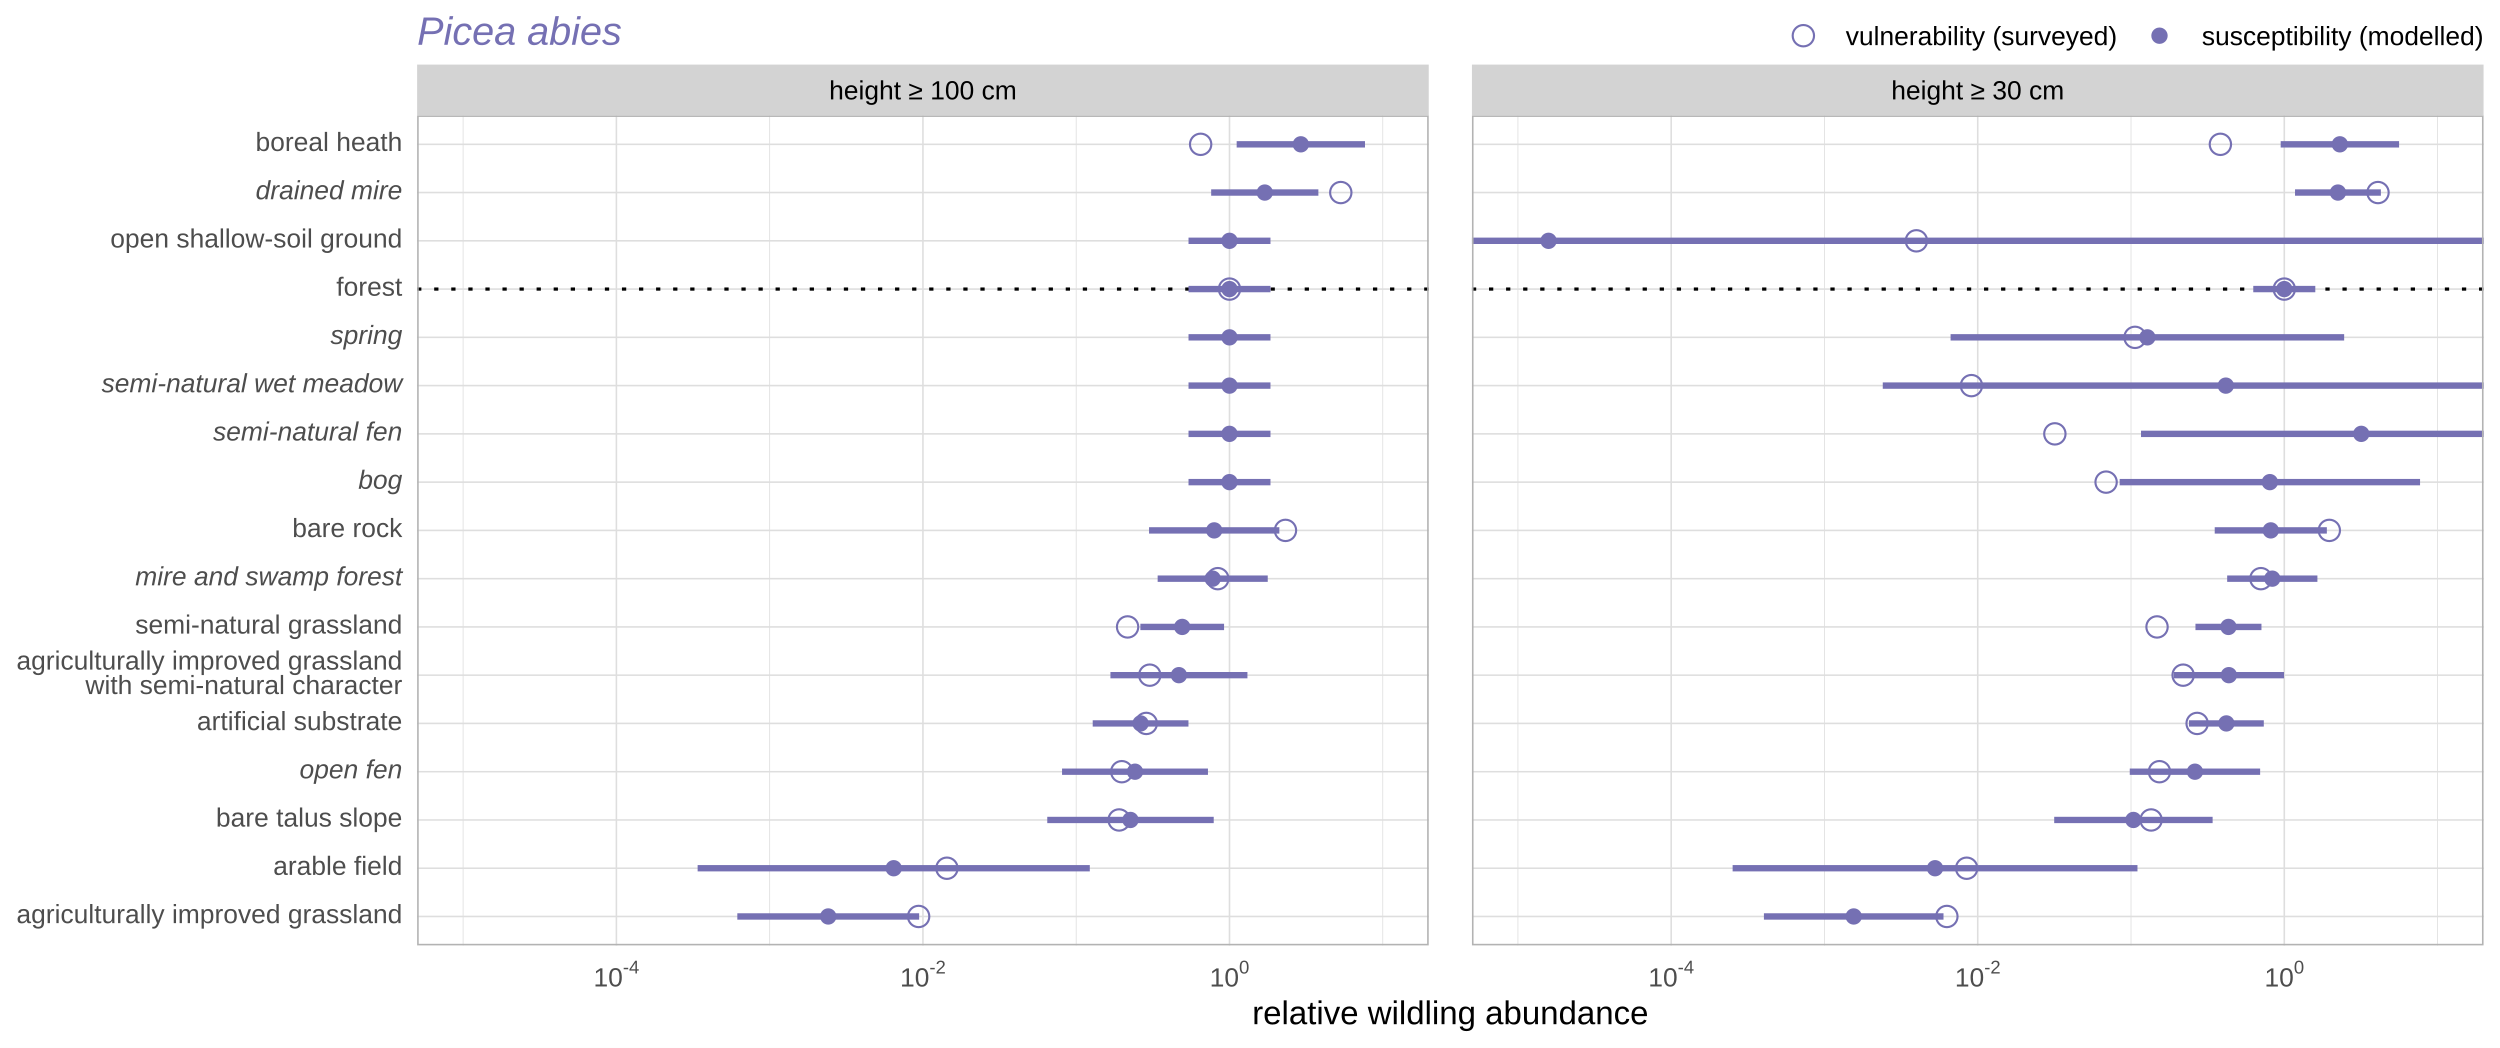
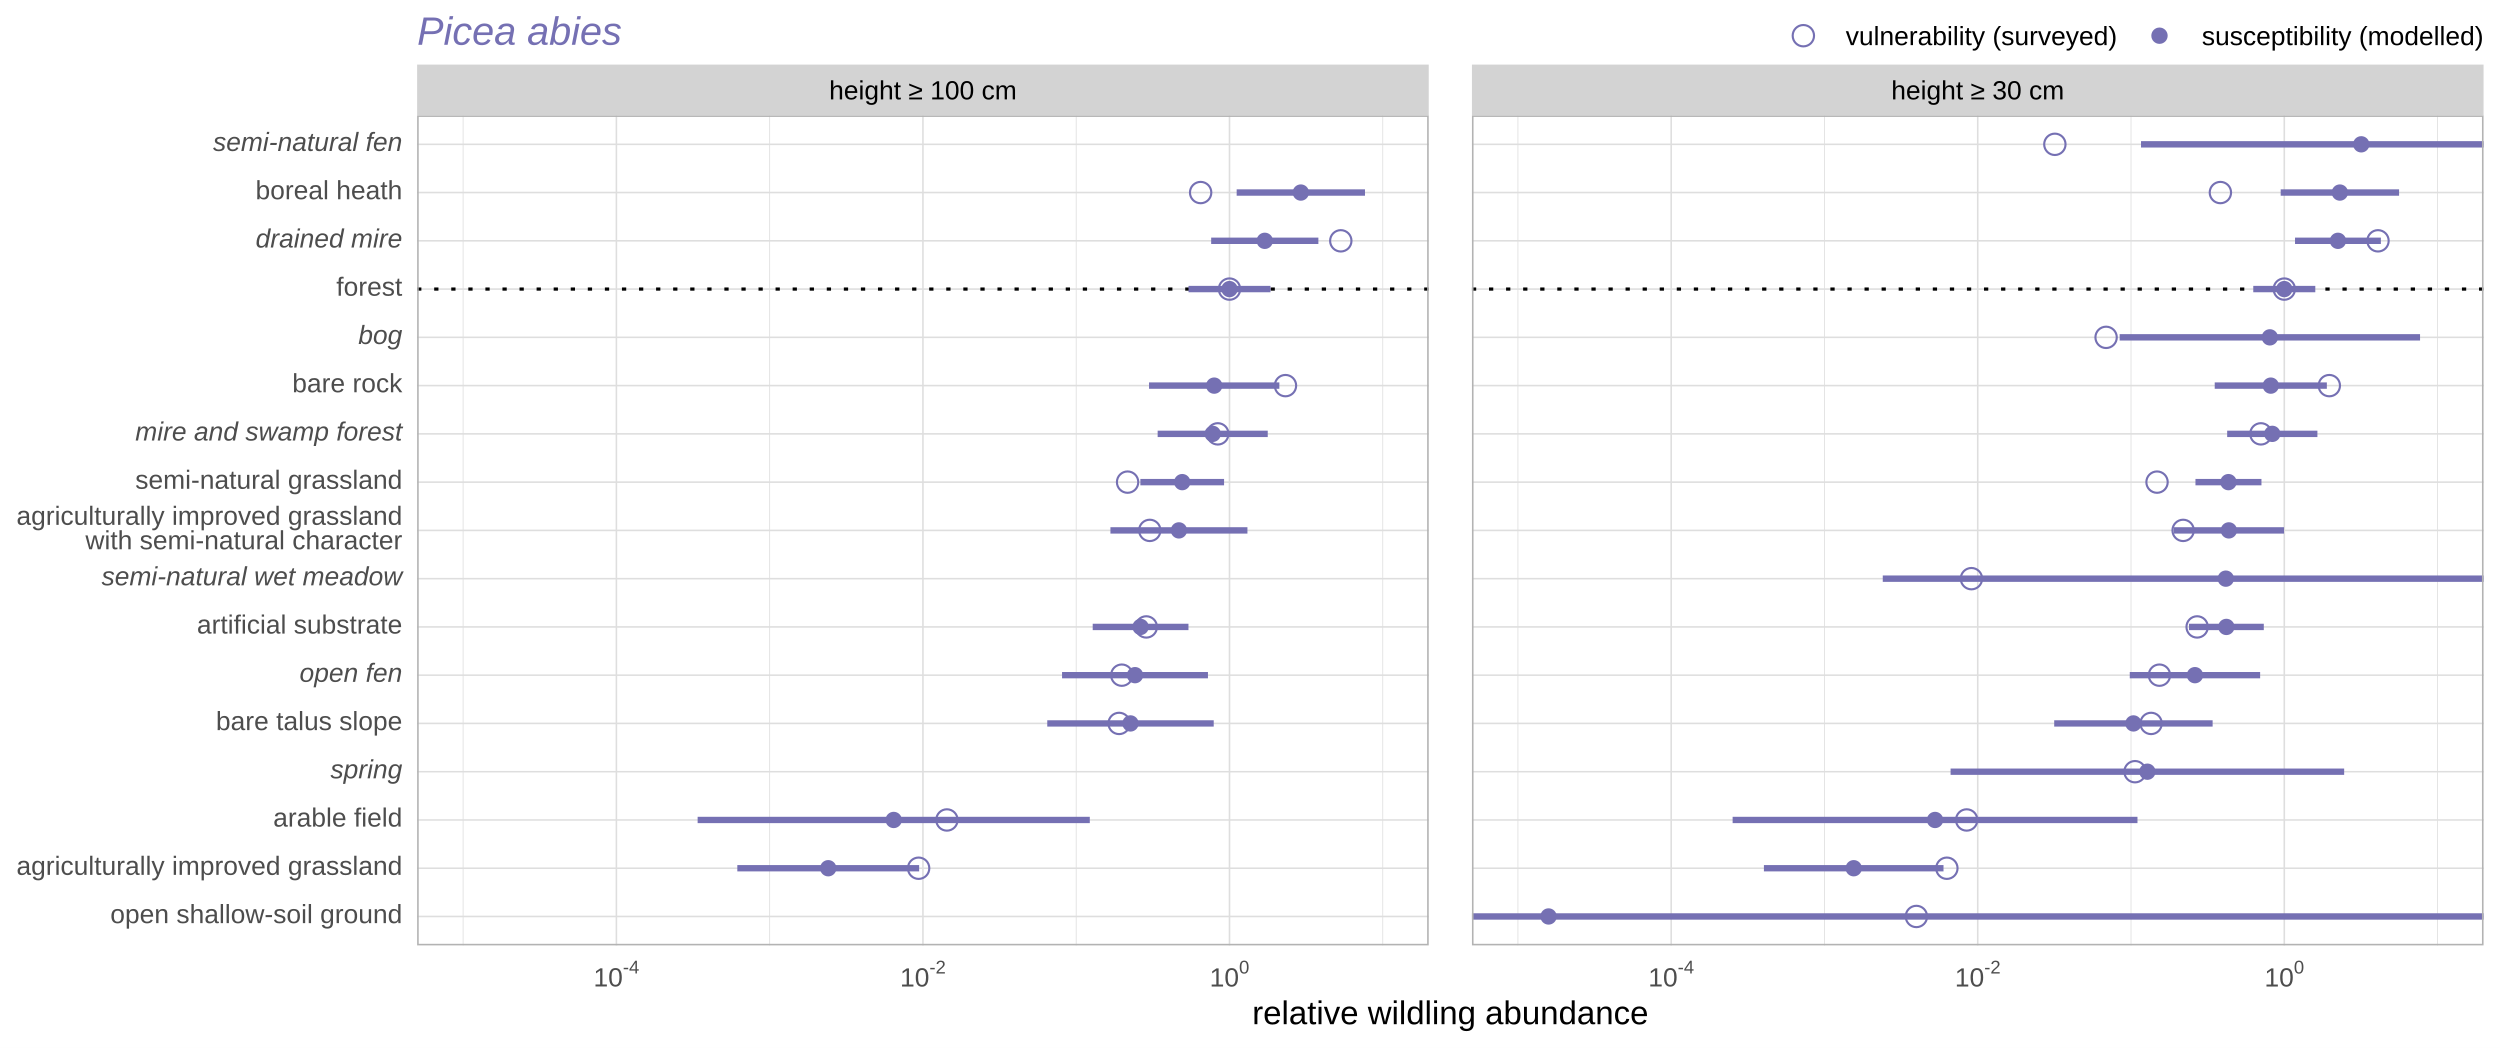
<svg xmlns="http://www.w3.org/2000/svg" class="svglite" width="833.39pt" height="349.23pt" viewBox="0 0 833.39 349.23">
  <defs>
    <style type="text/css">
    .svglite line, .svglite polyline, .svglite polygon, .svglite path, .svglite rect, .svglite circle {
      fill: none;
      stroke: #000000;
      stroke-linecap: round;
      stroke-linejoin: round;
      stroke-miterlimit: 10.00;
    }
    .svglite text {
      white-space: pre;
    }
  </style>
  </defs>
  <rect width="100%" height="100%" style="stroke: none; fill: #FFFFFF;" />
  <defs>
    <clipPath id="cpMC4wMHw4MzMuMzl8MC4wMHwzNDkuMjM=">
      <rect x="0.00" y="0.00" width="833.39" height="349.23" />
    </clipPath>
  </defs>
  <g clip-path="url(#cpMC4wMHw4MzMuMzl8MC4wMHwzNDkuMjM=)">
    <rect x="0.00" y="0.00" width="833.39" height="349.23" style="stroke-width: 1.07; stroke: #FFFFFF; fill: #FFFFFF;" />
  </g>
  <defs>
    <clipPath id="cpMTM5LjA1fDQ3Ni4yOHwzOC40NXwzMTUuMTc=">
      <rect x="139.05" y="38.45" width="337.23" height="276.71" />
    </clipPath>
  </defs>
  <g clip-path="url(#cpMTM5LjA1fDQ3Ni4yOHwzOC40NXwzMTUuMTc=)">
    <rect x="139.05" y="38.45" width="337.23" height="276.71" style="stroke-width: 1.07; stroke: none; fill: #FFFFFF;" />
    <polyline points="154.38,315.17 154.38,38.45 " style="stroke-width: 0.27; stroke: #DEDEDE; stroke-linecap: butt;" />
    <polyline points="256.57,315.17 256.57,38.45 " style="stroke-width: 0.27; stroke: #DEDEDE; stroke-linecap: butt;" />
    <polyline points="358.76,315.17 358.76,38.45 " style="stroke-width: 0.27; stroke: #DEDEDE; stroke-linecap: butt;" />
    <polyline points="460.95,315.17 460.95,38.45 " style="stroke-width: 0.27; stroke: #DEDEDE; stroke-linecap: butt;" />
    <polyline points="139.05,305.51 476.28,305.51 " style="stroke-width: 0.53; stroke: #DEDEDE; stroke-linecap: butt;" />
    <polyline points="139.05,289.43 476.28,289.43 " style="stroke-width: 0.53; stroke: #DEDEDE; stroke-linecap: butt;" />
    <polyline points="139.05,273.34 476.28,273.34 " style="stroke-width: 0.53; stroke: #DEDEDE; stroke-linecap: butt;" />
    <polyline points="139.05,257.25 476.28,257.25 " style="stroke-width: 0.53; stroke: #DEDEDE; stroke-linecap: butt;" />
    <polyline points="139.05,241.16 476.28,241.16 " style="stroke-width: 0.53; stroke: #DEDEDE; stroke-linecap: butt;" />
    <polyline points="139.05,225.07 476.28,225.07 " style="stroke-width: 0.53; stroke: #DEDEDE; stroke-linecap: butt;" />
    <polyline points="139.05,208.99 476.28,208.99 " style="stroke-width: 0.53; stroke: #DEDEDE; stroke-linecap: butt;" />
    <polyline points="139.05,192.90 476.28,192.90 " style="stroke-width: 0.53; stroke: #DEDEDE; stroke-linecap: butt;" />
    <polyline points="139.05,176.81 476.28,176.81 " style="stroke-width: 0.53; stroke: #DEDEDE; stroke-linecap: butt;" />
    <polyline points="139.05,160.72 476.28,160.72 " style="stroke-width: 0.53; stroke: #DEDEDE; stroke-linecap: butt;" />
    <polyline points="139.05,144.63 476.28,144.63 " style="stroke-width: 0.53; stroke: #DEDEDE; stroke-linecap: butt;" />
    <polyline points="139.05,128.55 476.28,128.55 " style="stroke-width: 0.53; stroke: #DEDEDE; stroke-linecap: butt;" />
    <polyline points="139.05,112.46 476.28,112.46 " style="stroke-width: 0.53; stroke: #DEDEDE; stroke-linecap: butt;" />
    <polyline points="139.05,96.37 476.28,96.37 " style="stroke-width: 0.53; stroke: #DEDEDE; stroke-linecap: butt;" />
    <polyline points="139.05,80.28 476.28,80.28 " style="stroke-width: 0.53; stroke: #DEDEDE; stroke-linecap: butt;" />
    <polyline points="139.05,64.19 476.28,64.19 " style="stroke-width: 0.53; stroke: #DEDEDE; stroke-linecap: butt;" />
    <polyline points="139.05,48.11 476.28,48.11 " style="stroke-width: 0.53; stroke: #DEDEDE; stroke-linecap: butt;" />
    <polyline points="205.48,315.17 205.48,38.45 " style="stroke-width: 0.53; stroke: #DEDEDE; stroke-linecap: butt;" />
    <polyline points="307.67,315.17 307.67,38.45 " style="stroke-width: 0.53; stroke: #DEDEDE; stroke-linecap: butt;" />
    <polyline points="409.86,315.17 409.86,38.45 " style="stroke-width: 0.53; stroke: #DEDEDE; stroke-linecap: butt;" />
    <line x1="139.05" y1="96.37" x2="476.28" y2="96.37" style="stroke-width: 1.07; stroke-dasharray: 1.42,4.27; stroke-linecap: butt;" />
    <line x1="396.20" y1="96.37" x2="423.52" y2="96.37" style="stroke-width: 2.13; stroke: #7570B3; stroke-linecap: butt;" />
-     <line x1="232.56" y1="289.43" x2="363.29" y2="289.43" style="stroke-width: 2.13; stroke: #7570B3; stroke-linecap: butt;" />
-     <line x1="364.26" y1="241.16" x2="396.18" y2="241.16" style="stroke-width: 2.13; stroke: #7570B3; stroke-linecap: butt;" />
-     <line x1="245.79" y1="305.51" x2="306.40" y2="305.51" style="stroke-width: 2.13; stroke: #7570B3; stroke-linecap: butt;" />
-     <line x1="380.15" y1="208.99" x2="408.05" y2="208.99" style="stroke-width: 2.13; stroke: #7570B3; stroke-linecap: butt;" />
-     <line x1="396.20" y1="144.63" x2="423.52" y2="144.63" style="stroke-width: 2.13; stroke: #7570B3; stroke-linecap: butt;" />
-     <line x1="403.75" y1="64.19" x2="439.49" y2="64.19" style="stroke-width: 2.13; stroke: #7570B3; stroke-linecap: butt;" />
-     <line x1="354.04" y1="257.25" x2="402.68" y2="257.25" style="stroke-width: 2.13; stroke: #7570B3; stroke-linecap: butt;" />
-     <line x1="349.11" y1="273.34" x2="404.60" y2="273.34" style="stroke-width: 2.13; stroke: #7570B3; stroke-linecap: butt;" />
-     <line x1="370.17" y1="225.07" x2="415.84" y2="225.07" style="stroke-width: 2.13; stroke: #7570B3; stroke-linecap: butt;" />
-     <line x1="383.04" y1="176.81" x2="426.48" y2="176.81" style="stroke-width: 2.13; stroke: #7570B3; stroke-linecap: butt;" />
-     <line x1="385.91" y1="192.90" x2="422.61" y2="192.90" style="stroke-width: 2.13; stroke: #7570B3; stroke-linecap: butt;" />
-     <line x1="396.20" y1="80.28" x2="423.52" y2="80.28" style="stroke-width: 2.13; stroke: #7570B3; stroke-linecap: butt;" />
-     <line x1="396.20" y1="128.55" x2="423.52" y2="128.55" style="stroke-width: 2.13; stroke: #7570B3; stroke-linecap: butt;" />
-     <line x1="412.25" y1="48.11" x2="455.03" y2="48.11" style="stroke-width: 2.13; stroke: #7570B3; stroke-linecap: butt;" />
-     <line x1="396.20" y1="112.46" x2="423.52" y2="112.46" style="stroke-width: 2.13; stroke: #7570B3; stroke-linecap: butt;" />
-     <line x1="396.20" y1="160.72" x2="423.52" y2="160.72" style="stroke-width: 2.13; stroke: #7570B3; stroke-linecap: butt;" />
+     <line x1="232.56" y1="273.34" x2="363.29" y2="273.34" style="stroke-width: 2.13; stroke: #7570B3; stroke-linecap: butt;" />
+     <line x1="364.26" y1="208.99" x2="396.18" y2="208.99" style="stroke-width: 2.13; stroke: #7570B3; stroke-linecap: butt;" />
+     <line x1="245.79" y1="289.43" x2="306.40" y2="289.43" style="stroke-width: 2.13; stroke: #7570B3; stroke-linecap: butt;" />
+     <line x1="380.15" y1="160.72" x2="408.05" y2="160.72" style="stroke-width: 2.13; stroke: #7570B3; stroke-linecap: butt;" />
+     <line x1="403.75" y1="80.28" x2="439.49" y2="80.28" style="stroke-width: 2.13; stroke: #7570B3; stroke-linecap: butt;" />
+     <line x1="354.04" y1="225.07" x2="402.68" y2="225.07" style="stroke-width: 2.13; stroke: #7570B3; stroke-linecap: butt;" />
+     <line x1="349.11" y1="241.16" x2="404.60" y2="241.16" style="stroke-width: 2.13; stroke: #7570B3; stroke-linecap: butt;" />
+     <line x1="370.17" y1="176.81" x2="415.84" y2="176.81" style="stroke-width: 2.13; stroke: #7570B3; stroke-linecap: butt;" />
+     <line x1="383.04" y1="128.55" x2="426.48" y2="128.55" style="stroke-width: 2.13; stroke: #7570B3; stroke-linecap: butt;" />
+     <line x1="385.91" y1="144.63" x2="422.61" y2="144.63" style="stroke-width: 2.13; stroke: #7570B3; stroke-linecap: butt;" />
+     <line x1="412.25" y1="64.19" x2="455.03" y2="64.19" style="stroke-width: 2.13; stroke: #7570B3; stroke-linecap: butt;" />
    <circle cx="409.86" cy="96.37" r="2.37" style="stroke-width: 0.71; stroke: #7570B3; fill: #7570B3;" />
-     <circle cx="297.92" cy="289.43" r="2.37" style="stroke-width: 0.71; stroke: #7570B3; fill: #7570B3;" />
-     <circle cx="380.22" cy="241.16" r="2.37" style="stroke-width: 0.71; stroke: #7570B3; fill: #7570B3;" />
-     <circle cx="276.10" cy="305.51" r="2.37" style="stroke-width: 0.71; stroke: #7570B3; fill: #7570B3;" />
-     <circle cx="394.10" cy="208.99" r="2.37" style="stroke-width: 0.71; stroke: #7570B3; fill: #7570B3;" />
-     <circle cx="409.86" cy="144.63" r="2.37" style="stroke-width: 0.71; stroke: #7570B3; fill: #7570B3;" />
-     <circle cx="421.62" cy="64.19" r="2.37" style="stroke-width: 0.71; stroke: #7570B3; fill: #7570B3;" />
-     <circle cx="378.36" cy="257.25" r="2.37" style="stroke-width: 0.71; stroke: #7570B3; fill: #7570B3;" />
-     <circle cx="376.85" cy="273.34" r="2.37" style="stroke-width: 0.71; stroke: #7570B3; fill: #7570B3;" />
-     <circle cx="393.00" cy="225.07" r="2.37" style="stroke-width: 0.71; stroke: #7570B3; fill: #7570B3;" />
-     <circle cx="404.76" cy="176.81" r="2.37" style="stroke-width: 0.71; stroke: #7570B3; fill: #7570B3;" />
-     <circle cx="404.26" cy="192.90" r="2.37" style="stroke-width: 0.71; stroke: #7570B3; fill: #7570B3;" />
-     <circle cx="409.86" cy="80.28" r="2.37" style="stroke-width: 0.71; stroke: #7570B3; fill: #7570B3;" />
-     <circle cx="409.86" cy="128.55" r="2.37" style="stroke-width: 0.71; stroke: #7570B3; fill: #7570B3;" />
-     <circle cx="433.64" cy="48.11" r="2.37" style="stroke-width: 0.71; stroke: #7570B3; fill: #7570B3;" />
-     <circle cx="409.86" cy="112.46" r="2.37" style="stroke-width: 0.71; stroke: #7570B3; fill: #7570B3;" />
-     <circle cx="409.86" cy="160.72" r="2.37" style="stroke-width: 0.71; stroke: #7570B3; fill: #7570B3;" />
-     <circle cx="428.52" cy="176.81" r="3.56" style="stroke-width: 0.71; stroke: #7570B3;" />
-     <circle cx="373.06" cy="273.34" r="3.56" style="stroke-width: 0.71; stroke: #7570B3;" />
-     <circle cx="400.24" cy="48.11" r="3.56" style="stroke-width: 0.71; stroke: #7570B3;" />
-     <circle cx="375.89" cy="208.99" r="3.56" style="stroke-width: 0.71; stroke: #7570B3;" />
+     <circle cx="297.92" cy="273.34" r="2.37" style="stroke-width: 0.71; stroke: #7570B3; fill: #7570B3;" />
+     <circle cx="380.22" cy="208.99" r="2.37" style="stroke-width: 0.71; stroke: #7570B3; fill: #7570B3;" />
+     <circle cx="276.10" cy="289.43" r="2.37" style="stroke-width: 0.71; stroke: #7570B3; fill: #7570B3;" />
+     <circle cx="394.10" cy="160.72" r="2.37" style="stroke-width: 0.71; stroke: #7570B3; fill: #7570B3;" />
+     <circle cx="421.62" cy="80.28" r="2.37" style="stroke-width: 0.71; stroke: #7570B3; fill: #7570B3;" />
+     <circle cx="378.36" cy="225.07" r="2.37" style="stroke-width: 0.71; stroke: #7570B3; fill: #7570B3;" />
+     <circle cx="376.85" cy="241.16" r="2.37" style="stroke-width: 0.71; stroke: #7570B3; fill: #7570B3;" />
+     <circle cx="393.00" cy="176.81" r="2.37" style="stroke-width: 0.71; stroke: #7570B3; fill: #7570B3;" />
+     <circle cx="404.76" cy="128.55" r="2.37" style="stroke-width: 0.71; stroke: #7570B3; fill: #7570B3;" />
+     <circle cx="404.26" cy="144.63" r="2.37" style="stroke-width: 0.71; stroke: #7570B3; fill: #7570B3;" />
+     <circle cx="433.64" cy="64.19" r="2.37" style="stroke-width: 0.71; stroke: #7570B3; fill: #7570B3;" />
+     <circle cx="428.52" cy="128.55" r="3.56" style="stroke-width: 0.71; stroke: #7570B3;" />
+     <circle cx="373.06" cy="241.16" r="3.56" style="stroke-width: 0.71; stroke: #7570B3;" />
+     <circle cx="400.24" cy="64.19" r="3.56" style="stroke-width: 0.71; stroke: #7570B3;" />
+     <circle cx="375.89" cy="160.72" r="3.56" style="stroke-width: 0.71; stroke: #7570B3;" />
    <circle cx="409.86" cy="96.37" r="3.56" style="stroke-width: 0.71; stroke: #7570B3;" />
-     <circle cx="383.28" cy="225.07" r="3.56" style="stroke-width: 0.71; stroke: #7570B3;" />
-     <circle cx="315.66" cy="289.43" r="3.56" style="stroke-width: 0.71; stroke: #7570B3;" />
-     <circle cx="306.23" cy="305.51" r="3.56" style="stroke-width: 0.71; stroke: #7570B3;" />
-     <circle cx="373.95" cy="257.25" r="3.56" style="stroke-width: 0.71; stroke: #7570B3;" />
-     <circle cx="446.96" cy="64.19" r="3.56" style="stroke-width: 0.71; stroke: #7570B3;" />
-     <circle cx="405.96" cy="192.90" r="3.56" style="stroke-width: 0.71; stroke: #7570B3;" />
-     <circle cx="382.12" cy="241.16" r="3.56" style="stroke-width: 0.71; stroke: #7570B3;" />
+     <circle cx="383.28" cy="176.81" r="3.56" style="stroke-width: 0.71; stroke: #7570B3;" />
+     <circle cx="315.66" cy="273.34" r="3.56" style="stroke-width: 0.71; stroke: #7570B3;" />
+     <circle cx="306.23" cy="289.43" r="3.56" style="stroke-width: 0.71; stroke: #7570B3;" />
+     <circle cx="373.95" cy="225.07" r="3.56" style="stroke-width: 0.71; stroke: #7570B3;" />
+     <circle cx="446.96" cy="80.28" r="3.56" style="stroke-width: 0.71; stroke: #7570B3;" />
+     <circle cx="405.96" cy="144.63" r="3.56" style="stroke-width: 0.71; stroke: #7570B3;" />
+     <circle cx="382.12" cy="208.99" r="3.56" style="stroke-width: 0.71; stroke: #7570B3;" />
    <rect x="139.05" y="38.45" width="337.23" height="276.71" style="stroke-width: 1.07; stroke: #B3B3B3;" />
  </g>
  <g clip-path="url(#cpMC4wMHw4MzMuMzl8MC4wMHwzNDkuMjM=)">
</g>
  <defs>
    <clipPath id="cpNDkwLjY4fDgyNy45MXwzOC40NXwzMTUuMTc=">
      <rect x="490.68" y="38.45" width="337.23" height="276.71" />
    </clipPath>
  </defs>
  <g clip-path="url(#cpNDkwLjY4fDgyNy45MXwzOC40NXwzMTUuMTc=)">
    <rect x="490.68" y="38.45" width="337.23" height="276.71" style="stroke-width: 1.07; stroke: none; fill: #FFFFFF;" />
    <polyline points="506.01,315.17 506.01,38.45 " style="stroke-width: 0.27; stroke: #DEDEDE; stroke-linecap: butt;" />
    <polyline points="608.20,315.17 608.20,38.45 " style="stroke-width: 0.27; stroke: #DEDEDE; stroke-linecap: butt;" />
    <polyline points="710.39,315.17 710.39,38.45 " style="stroke-width: 0.27; stroke: #DEDEDE; stroke-linecap: butt;" />
    <polyline points="812.58,315.17 812.58,38.45 " style="stroke-width: 0.27; stroke: #DEDEDE; stroke-linecap: butt;" />
    <polyline points="490.68,305.51 827.91,305.51 " style="stroke-width: 0.53; stroke: #DEDEDE; stroke-linecap: butt;" />
    <polyline points="490.68,289.43 827.91,289.43 " style="stroke-width: 0.53; stroke: #DEDEDE; stroke-linecap: butt;" />
    <polyline points="490.68,273.34 827.91,273.34 " style="stroke-width: 0.53; stroke: #DEDEDE; stroke-linecap: butt;" />
    <polyline points="490.68,257.25 827.91,257.25 " style="stroke-width: 0.53; stroke: #DEDEDE; stroke-linecap: butt;" />
    <polyline points="490.68,241.16 827.91,241.16 " style="stroke-width: 0.53; stroke: #DEDEDE; stroke-linecap: butt;" />
    <polyline points="490.68,225.07 827.91,225.07 " style="stroke-width: 0.53; stroke: #DEDEDE; stroke-linecap: butt;" />
    <polyline points="490.68,208.99 827.91,208.99 " style="stroke-width: 0.53; stroke: #DEDEDE; stroke-linecap: butt;" />
    <polyline points="490.68,192.90 827.91,192.90 " style="stroke-width: 0.53; stroke: #DEDEDE; stroke-linecap: butt;" />
    <polyline points="490.68,176.81 827.91,176.81 " style="stroke-width: 0.53; stroke: #DEDEDE; stroke-linecap: butt;" />
    <polyline points="490.68,160.72 827.91,160.72 " style="stroke-width: 0.53; stroke: #DEDEDE; stroke-linecap: butt;" />
    <polyline points="490.68,144.63 827.91,144.63 " style="stroke-width: 0.53; stroke: #DEDEDE; stroke-linecap: butt;" />
    <polyline points="490.68,128.55 827.91,128.55 " style="stroke-width: 0.53; stroke: #DEDEDE; stroke-linecap: butt;" />
    <polyline points="490.68,112.46 827.91,112.46 " style="stroke-width: 0.53; stroke: #DEDEDE; stroke-linecap: butt;" />
    <polyline points="490.68,96.37 827.91,96.37 " style="stroke-width: 0.53; stroke: #DEDEDE; stroke-linecap: butt;" />
    <polyline points="490.68,80.28 827.91,80.28 " style="stroke-width: 0.53; stroke: #DEDEDE; stroke-linecap: butt;" />
    <polyline points="490.68,64.19 827.91,64.19 " style="stroke-width: 0.53; stroke: #DEDEDE; stroke-linecap: butt;" />
    <polyline points="490.68,48.11 827.91,48.11 " style="stroke-width: 0.53; stroke: #DEDEDE; stroke-linecap: butt;" />
    <polyline points="557.10,315.17 557.10,38.45 " style="stroke-width: 0.53; stroke: #DEDEDE; stroke-linecap: butt;" />
    <polyline points="659.29,315.17 659.29,38.45 " style="stroke-width: 0.53; stroke: #DEDEDE; stroke-linecap: butt;" />
    <polyline points="761.48,315.17 761.48,38.45 " style="stroke-width: 0.53; stroke: #DEDEDE; stroke-linecap: butt;" />
    <line x1="490.68" y1="96.37" x2="827.91" y2="96.37" style="stroke-width: 1.07; stroke-dasharray: 1.42,4.27; stroke-linecap: butt;" />
    <line x1="751.14" y1="96.37" x2="771.82" y2="96.37" style="stroke-width: 2.13; stroke: #7570B3; stroke-linecap: butt;" />
-     <line x1="577.58" y1="289.43" x2="712.54" y2="289.43" style="stroke-width: 2.13; stroke: #7570B3; stroke-linecap: butt;" />
-     <line x1="729.70" y1="241.16" x2="754.65" y2="241.16" style="stroke-width: 2.13; stroke: #7570B3; stroke-linecap: butt;" />
-     <line x1="588.01" y1="305.51" x2="647.88" y2="305.51" style="stroke-width: 2.13; stroke: #7570B3; stroke-linecap: butt;" />
-     <line x1="731.87" y1="208.99" x2="753.87" y2="208.99" style="stroke-width: 2.13; stroke: #7570B3; stroke-linecap: butt;" />
-     <line x1="713.72" y1="144.63" x2="860.56" y2="144.63" style="stroke-width: 2.13; stroke: #7570B3; stroke-linecap: butt;" />
-     <line x1="765.06" y1="64.19" x2="793.68" y2="64.19" style="stroke-width: 2.13; stroke: #7570B3; stroke-linecap: butt;" />
-     <line x1="709.97" y1="257.25" x2="753.43" y2="257.25" style="stroke-width: 2.13; stroke: #7570B3; stroke-linecap: butt;" />
-     <line x1="684.78" y1="273.34" x2="737.59" y2="273.34" style="stroke-width: 2.13; stroke: #7570B3; stroke-linecap: butt;" />
-     <line x1="724.61" y1="225.07" x2="761.39" y2="225.07" style="stroke-width: 2.13; stroke: #7570B3; stroke-linecap: butt;" />
-     <line x1="738.29" y1="176.81" x2="775.67" y2="176.81" style="stroke-width: 2.13; stroke: #7570B3; stroke-linecap: butt;" />
-     <line x1="742.44" y1="192.90" x2="772.52" y2="192.90" style="stroke-width: 2.13; stroke: #7570B3; stroke-linecap: butt;" />
-     <line x1="-91.12" y1="80.28" x2="1123.56" y2="80.28" style="stroke-width: 2.13; stroke: #7570B3; stroke-linecap: butt;" />
-     <line x1="627.63" y1="128.55" x2="856.34" y2="128.55" style="stroke-width: 2.13; stroke: #7570B3; stroke-linecap: butt;" />
-     <line x1="760.28" y1="48.11" x2="799.75" y2="48.11" style="stroke-width: 2.13; stroke: #7570B3; stroke-linecap: butt;" />
-     <line x1="650.24" y1="112.46" x2="781.44" y2="112.46" style="stroke-width: 2.13; stroke: #7570B3; stroke-linecap: butt;" />
-     <line x1="706.60" y1="160.72" x2="806.74" y2="160.72" style="stroke-width: 2.13; stroke: #7570B3; stroke-linecap: butt;" />
+     <line x1="577.58" y1="273.34" x2="712.54" y2="273.34" style="stroke-width: 2.13; stroke: #7570B3; stroke-linecap: butt;" />
+     <line x1="729.70" y1="208.99" x2="754.65" y2="208.99" style="stroke-width: 2.13; stroke: #7570B3; stroke-linecap: butt;" />
+     <line x1="588.01" y1="289.43" x2="647.88" y2="289.43" style="stroke-width: 2.13; stroke: #7570B3; stroke-linecap: butt;" />
+     <line x1="731.87" y1="160.72" x2="753.87" y2="160.72" style="stroke-width: 2.13; stroke: #7570B3; stroke-linecap: butt;" />
+     <line x1="713.72" y1="48.11" x2="860.56" y2="48.11" style="stroke-width: 2.13; stroke: #7570B3; stroke-linecap: butt;" />
+     <line x1="765.06" y1="80.28" x2="793.68" y2="80.28" style="stroke-width: 2.13; stroke: #7570B3; stroke-linecap: butt;" />
+     <line x1="709.97" y1="225.07" x2="753.43" y2="225.07" style="stroke-width: 2.13; stroke: #7570B3; stroke-linecap: butt;" />
+     <line x1="684.78" y1="241.16" x2="737.59" y2="241.16" style="stroke-width: 2.13; stroke: #7570B3; stroke-linecap: butt;" />
+     <line x1="724.61" y1="176.81" x2="761.39" y2="176.81" style="stroke-width: 2.13; stroke: #7570B3; stroke-linecap: butt;" />
+     <line x1="738.29" y1="128.55" x2="775.67" y2="128.55" style="stroke-width: 2.13; stroke: #7570B3; stroke-linecap: butt;" />
+     <line x1="742.44" y1="144.63" x2="772.52" y2="144.63" style="stroke-width: 2.13; stroke: #7570B3; stroke-linecap: butt;" />
+     <line x1="-91.12" y1="305.51" x2="1123.56" y2="305.51" style="stroke-width: 2.13; stroke: #7570B3; stroke-linecap: butt;" />
+     <line x1="627.63" y1="192.90" x2="856.34" y2="192.90" style="stroke-width: 2.13; stroke: #7570B3; stroke-linecap: butt;" />
+     <line x1="760.28" y1="64.19" x2="799.75" y2="64.19" style="stroke-width: 2.13; stroke: #7570B3; stroke-linecap: butt;" />
+     <line x1="650.24" y1="257.25" x2="781.44" y2="257.25" style="stroke-width: 2.13; stroke: #7570B3; stroke-linecap: butt;" />
+     <line x1="706.60" y1="112.46" x2="806.74" y2="112.46" style="stroke-width: 2.13; stroke: #7570B3; stroke-linecap: butt;" />
    <circle cx="761.48" cy="96.37" r="2.37" style="stroke-width: 0.71; stroke: #7570B3; fill: #7570B3;" />
-     <circle cx="645.06" cy="289.43" r="2.37" style="stroke-width: 0.71; stroke: #7570B3; fill: #7570B3;" />
-     <circle cx="742.17" cy="241.16" r="2.37" style="stroke-width: 0.71; stroke: #7570B3; fill: #7570B3;" />
-     <circle cx="617.95" cy="305.51" r="2.37" style="stroke-width: 0.71; stroke: #7570B3; fill: #7570B3;" />
-     <circle cx="742.87" cy="208.99" r="2.37" style="stroke-width: 0.71; stroke: #7570B3; fill: #7570B3;" />
-     <circle cx="787.14" cy="144.63" r="2.37" style="stroke-width: 0.71; stroke: #7570B3; fill: #7570B3;" />
-     <circle cx="779.37" cy="64.19" r="2.37" style="stroke-width: 0.71; stroke: #7570B3; fill: #7570B3;" />
-     <circle cx="731.70" cy="257.25" r="2.37" style="stroke-width: 0.71; stroke: #7570B3; fill: #7570B3;" />
-     <circle cx="711.19" cy="273.34" r="2.37" style="stroke-width: 0.71; stroke: #7570B3; fill: #7570B3;" />
-     <circle cx="743.00" cy="225.07" r="2.37" style="stroke-width: 0.71; stroke: #7570B3; fill: #7570B3;" />
-     <circle cx="756.98" cy="176.81" r="2.37" style="stroke-width: 0.71; stroke: #7570B3; fill: #7570B3;" />
-     <circle cx="757.48" cy="192.90" r="2.37" style="stroke-width: 0.71; stroke: #7570B3; fill: #7570B3;" />
-     <circle cx="516.22" cy="80.28" r="2.37" style="stroke-width: 0.71; stroke: #7570B3; fill: #7570B3;" />
-     <circle cx="741.99" cy="128.55" r="2.37" style="stroke-width: 0.71; stroke: #7570B3; fill: #7570B3;" />
-     <circle cx="780.01" cy="48.11" r="2.37" style="stroke-width: 0.71; stroke: #7570B3; fill: #7570B3;" />
-     <circle cx="715.84" cy="112.46" r="2.37" style="stroke-width: 0.71; stroke: #7570B3; fill: #7570B3;" />
-     <circle cx="756.67" cy="160.72" r="2.37" style="stroke-width: 0.71; stroke: #7570B3; fill: #7570B3;" />
-     <circle cx="776.49" cy="176.81" r="3.56" style="stroke-width: 0.71; stroke: #7570B3;" />
-     <circle cx="717.08" cy="273.34" r="3.56" style="stroke-width: 0.71; stroke: #7570B3;" />
-     <circle cx="638.84" cy="80.28" r="3.56" style="stroke-width: 0.71; stroke: #7570B3;" />
-     <circle cx="740.18" cy="48.11" r="3.56" style="stroke-width: 0.71; stroke: #7570B3;" />
-     <circle cx="719.06" cy="208.99" r="3.56" style="stroke-width: 0.71; stroke: #7570B3;" />
+     <circle cx="645.06" cy="273.34" r="2.37" style="stroke-width: 0.71; stroke: #7570B3; fill: #7570B3;" />
+     <circle cx="742.17" cy="208.99" r="2.37" style="stroke-width: 0.71; stroke: #7570B3; fill: #7570B3;" />
+     <circle cx="617.95" cy="289.43" r="2.37" style="stroke-width: 0.71; stroke: #7570B3; fill: #7570B3;" />
+     <circle cx="742.87" cy="160.72" r="2.37" style="stroke-width: 0.71; stroke: #7570B3; fill: #7570B3;" />
+     <circle cx="787.14" cy="48.11" r="2.37" style="stroke-width: 0.71; stroke: #7570B3; fill: #7570B3;" />
+     <circle cx="779.37" cy="80.28" r="2.37" style="stroke-width: 0.71; stroke: #7570B3; fill: #7570B3;" />
+     <circle cx="731.70" cy="225.07" r="2.37" style="stroke-width: 0.71; stroke: #7570B3; fill: #7570B3;" />
+     <circle cx="711.19" cy="241.16" r="2.37" style="stroke-width: 0.71; stroke: #7570B3; fill: #7570B3;" />
+     <circle cx="743.00" cy="176.81" r="2.37" style="stroke-width: 0.71; stroke: #7570B3; fill: #7570B3;" />
+     <circle cx="756.98" cy="128.55" r="2.37" style="stroke-width: 0.71; stroke: #7570B3; fill: #7570B3;" />
+     <circle cx="757.48" cy="144.63" r="2.37" style="stroke-width: 0.71; stroke: #7570B3; fill: #7570B3;" />
+     <circle cx="516.22" cy="305.51" r="2.37" style="stroke-width: 0.71; stroke: #7570B3; fill: #7570B3;" />
+     <circle cx="741.99" cy="192.90" r="2.37" style="stroke-width: 0.71; stroke: #7570B3; fill: #7570B3;" />
+     <circle cx="780.01" cy="64.19" r="2.37" style="stroke-width: 0.71; stroke: #7570B3; fill: #7570B3;" />
+     <circle cx="715.84" cy="257.25" r="2.37" style="stroke-width: 0.71; stroke: #7570B3; fill: #7570B3;" />
+     <circle cx="756.67" cy="112.46" r="2.37" style="stroke-width: 0.71; stroke: #7570B3; fill: #7570B3;" />
+     <circle cx="776.49" cy="128.55" r="3.56" style="stroke-width: 0.71; stroke: #7570B3;" />
+     <circle cx="717.08" cy="241.16" r="3.56" style="stroke-width: 0.71; stroke: #7570B3;" />
+     <circle cx="638.84" cy="305.51" r="3.56" style="stroke-width: 0.71; stroke: #7570B3;" />
+     <circle cx="740.18" cy="64.19" r="3.56" style="stroke-width: 0.71; stroke: #7570B3;" />
+     <circle cx="719.06" cy="160.72" r="3.56" style="stroke-width: 0.71; stroke: #7570B3;" />
    <circle cx="761.48" cy="96.37" r="3.56" style="stroke-width: 0.71; stroke: #7570B3;" />
-     <circle cx="727.76" cy="225.07" r="3.56" style="stroke-width: 0.71; stroke: #7570B3;" />
-     <circle cx="655.60" cy="289.43" r="3.56" style="stroke-width: 0.71; stroke: #7570B3;" />
-     <circle cx="649.00" cy="305.51" r="3.56" style="stroke-width: 0.71; stroke: #7570B3;" />
-     <circle cx="719.86" cy="257.25" r="3.56" style="stroke-width: 0.71; stroke: #7570B3;" />
-     <circle cx="657.19" cy="128.55" r="3.56" style="stroke-width: 0.71; stroke: #7570B3;" />
-     <circle cx="792.72" cy="64.19" r="3.56" style="stroke-width: 0.71; stroke: #7570B3;" />
-     <circle cx="753.68" cy="192.90" r="3.56" style="stroke-width: 0.71; stroke: #7570B3;" />
-     <circle cx="702.08" cy="160.72" r="3.56" style="stroke-width: 0.71; stroke: #7570B3;" />
-     <circle cx="711.72" cy="112.46" r="3.56" style="stroke-width: 0.71; stroke: #7570B3;" />
-     <circle cx="685.00" cy="144.63" r="3.56" style="stroke-width: 0.71; stroke: #7570B3;" />
-     <circle cx="732.43" cy="241.16" r="3.56" style="stroke-width: 0.71; stroke: #7570B3;" />
+     <circle cx="727.76" cy="176.81" r="3.56" style="stroke-width: 0.71; stroke: #7570B3;" />
+     <circle cx="655.60" cy="273.34" r="3.56" style="stroke-width: 0.71; stroke: #7570B3;" />
+     <circle cx="649.00" cy="289.43" r="3.56" style="stroke-width: 0.71; stroke: #7570B3;" />
+     <circle cx="719.86" cy="225.07" r="3.56" style="stroke-width: 0.71; stroke: #7570B3;" />
+     <circle cx="657.19" cy="192.90" r="3.56" style="stroke-width: 0.71; stroke: #7570B3;" />
+     <circle cx="792.72" cy="80.28" r="3.56" style="stroke-width: 0.71; stroke: #7570B3;" />
+     <circle cx="753.68" cy="144.63" r="3.56" style="stroke-width: 0.71; stroke: #7570B3;" />
+     <circle cx="702.08" cy="112.46" r="3.56" style="stroke-width: 0.71; stroke: #7570B3;" />
+     <circle cx="711.72" cy="257.25" r="3.56" style="stroke-width: 0.71; stroke: #7570B3;" />
+     <circle cx="685.00" cy="48.11" r="3.56" style="stroke-width: 0.71; stroke: #7570B3;" />
+     <circle cx="732.43" cy="208.99" r="3.56" style="stroke-width: 0.71; stroke: #7570B3;" />
    <rect x="490.68" y="38.45" width="337.23" height="276.71" style="stroke-width: 1.07; stroke: #B3B3B3;" />
  </g>
  <g clip-path="url(#cpMC4wMHw4MzMuMzl8MC4wMHwzNDkuMjM=)">
</g>
  <defs>
    <clipPath id="cpMTM5LjA1fDQ3Ni4yOHwyMS41NHwzOC40NQ==">
      <rect x="139.05" y="21.54" width="337.23" height="16.92" />
    </clipPath>
  </defs>
  <g clip-path="url(#cpMTM5LjA1fDQ3Ni4yOHwyMS41NHwzOC40NQ==)">
    <rect x="139.05" y="21.54" width="337.23" height="16.92" style="stroke-width: 1.07; stroke: none; fill: #D3D3D3;" />
    <text x="307.67" y="33.14" text-anchor="middle" style="font-size: 8.80px; font-family: &quot;Arial&quot;;" textLength="62.58px" lengthAdjust="spacingAndGlyphs">height ≥ 100 cm</text>
  </g>
  <g clip-path="url(#cpMC4wMHw4MzMuMzl8MC4wMHwzNDkuMjM=)">
</g>
  <defs>
    <clipPath id="cpNDkwLjY4fDgyNy45MXwyMS41NHwzOC40NQ==">
      <rect x="490.68" y="21.54" width="337.23" height="16.92" />
    </clipPath>
  </defs>
  <g clip-path="url(#cpNDkwLjY4fDgyNy45MXwyMS41NHwzOC40NQ==)">
    <rect x="490.68" y="21.54" width="337.23" height="16.92" style="stroke-width: 1.07; stroke: none; fill: #D3D3D3;" />
    <text x="659.29" y="33.14" text-anchor="middle" style="font-size: 8.80px; font-family: &quot;Arial&quot;;" textLength="57.68px" lengthAdjust="spacingAndGlyphs">height ≥ 30 cm</text>
  </g>
  <g clip-path="url(#cpMC4wMHw4MzMuMzl8MC4wMHwzNDkuMjM=)">
    <text x="197.84" y="328.84" style="font-size: 8.80px;fill: #4D4D4D; font-family: &quot;Arial&quot;;" textLength="9.79px" lengthAdjust="spacingAndGlyphs">10</text>
    <text x="207.63" y="324.50" style="font-size: 6.16px;fill: #4D4D4D; font-family: &quot;Arial&quot;;" textLength="5.48px" lengthAdjust="spacingAndGlyphs">-4</text>
    <text x="300.03" y="328.86" style="font-size: 8.80px;fill: #4D4D4D; font-family: &quot;Arial&quot;;" textLength="9.79px" lengthAdjust="spacingAndGlyphs">10</text>
    <text x="309.82" y="324.52" style="font-size: 6.16px;fill: #4D4D4D; font-family: &quot;Arial&quot;;" textLength="5.48px" lengthAdjust="spacingAndGlyphs">-2</text>
    <text x="403.25" y="328.86" style="font-size: 8.80px;fill: #4D4D4D; font-family: &quot;Arial&quot;;" textLength="9.79px" lengthAdjust="spacingAndGlyphs">10</text>
    <text x="413.04" y="324.52" style="font-size: 6.16px;fill: #4D4D4D; font-family: &quot;Arial&quot;;" textLength="3.43px" lengthAdjust="spacingAndGlyphs">0</text>
    <text x="549.47" y="328.84" style="font-size: 8.80px;fill: #4D4D4D; font-family: &quot;Arial&quot;;" textLength="9.79px" lengthAdjust="spacingAndGlyphs">10</text>
    <text x="559.26" y="324.50" style="font-size: 6.16px;fill: #4D4D4D; font-family: &quot;Arial&quot;;" textLength="5.48px" lengthAdjust="spacingAndGlyphs">-4</text>
    <text x="651.66" y="328.86" style="font-size: 8.80px;fill: #4D4D4D; font-family: &quot;Arial&quot;;" textLength="9.79px" lengthAdjust="spacingAndGlyphs">10</text>
    <text x="661.45" y="324.52" style="font-size: 6.16px;fill: #4D4D4D; font-family: &quot;Arial&quot;;" textLength="5.48px" lengthAdjust="spacingAndGlyphs">-2</text>
    <text x="754.87" y="328.86" style="font-size: 8.80px;fill: #4D4D4D; font-family: &quot;Arial&quot;;" textLength="9.79px" lengthAdjust="spacingAndGlyphs">10</text>
    <text x="764.67" y="324.52" style="font-size: 6.16px;fill: #4D4D4D; font-family: &quot;Arial&quot;;" textLength="3.43px" lengthAdjust="spacingAndGlyphs">0</text>
-     <text x="5.48" y="307.74" style="font-size: 8.80px;fill: #4D4D4D; font-family: &quot;Arial&quot;;" textLength="49.39px" lengthAdjust="spacingAndGlyphs">agriculturally</text>
-     <text x="57.32" y="307.74" style="font-size: 8.80px;fill: #4D4D4D; font-family: &quot;Arial&quot;;" textLength="36.19px" lengthAdjust="spacingAndGlyphs">improved</text>
-     <text x="95.96" y="307.74" style="font-size: 8.80px;fill: #4D4D4D; font-family: &quot;Arial&quot;;" textLength="38.16px" lengthAdjust="spacingAndGlyphs">grassland</text>
-     <text x="91.07" y="291.65" style="font-size: 8.80px;fill: #4D4D4D; font-family: &quot;Arial&quot;;" textLength="24.47px" lengthAdjust="spacingAndGlyphs">arable</text>
-     <text x="117.98" y="291.65" style="font-size: 8.80px;fill: #4D4D4D; font-family: &quot;Arial&quot;;" textLength="16.14px" lengthAdjust="spacingAndGlyphs">field</text>
-     <text x="71.98" y="275.56" style="font-size: 8.80px;fill: #4D4D4D; font-family: &quot;Arial&quot;;" textLength="17.62px" lengthAdjust="spacingAndGlyphs">bare</text>
-     <text x="92.05" y="275.56" style="font-size: 8.80px;fill: #4D4D4D; font-family: &quot;Arial&quot;;" textLength="18.59px" lengthAdjust="spacingAndGlyphs">talus</text>
-     <text x="113.08" y="275.56" style="font-size: 8.80px;fill: #4D4D4D; font-family: &quot;Arial&quot;;" textLength="21.04px" lengthAdjust="spacingAndGlyphs">slope</text>
-     <text x="99.85" y="259.47" style="font-size: 8.80px; font-style: italic;fill: #4D4D4D; font-family: &quot;Arial&quot;;" textLength="19.58px" lengthAdjust="spacingAndGlyphs">open</text>
-     <text x="121.88" y="259.47" style="font-size: 8.80px; font-style: italic;fill: #4D4D4D; font-family: &quot;Arial&quot;;" textLength="12.24px" lengthAdjust="spacingAndGlyphs">fen</text>
-     <text x="65.64" y="243.39" style="font-size: 8.80px;fill: #4D4D4D; font-family: &quot;Arial&quot;;" textLength="29.82px" lengthAdjust="spacingAndGlyphs">artificial</text>
-     <text x="97.91" y="243.39" style="font-size: 8.80px;fill: #4D4D4D; font-family: &quot;Arial&quot;;" textLength="36.21px" lengthAdjust="spacingAndGlyphs">substrate</text>
-     <text x="5.48" y="223.22" style="font-size: 8.80px;fill: #4D4D4D; font-family: &quot;Arial&quot;;" textLength="49.39px" lengthAdjust="spacingAndGlyphs">agriculturally</text>
-     <text x="57.32" y="223.22" style="font-size: 8.80px;fill: #4D4D4D; font-family: &quot;Arial&quot;;" textLength="36.19px" lengthAdjust="spacingAndGlyphs">improved</text>
-     <text x="95.96" y="223.22" style="font-size: 8.80px;fill: #4D4D4D; font-family: &quot;Arial&quot;;" textLength="38.16px" lengthAdjust="spacingAndGlyphs">grassland</text>
-     <text x="28.47" y="231.37" style="font-size: 8.80px;fill: #4D4D4D; font-family: &quot;Arial&quot;;" textLength="15.65px" lengthAdjust="spacingAndGlyphs">with</text>
-     <text x="46.56" y="231.37" style="font-size: 8.80px;fill: #4D4D4D; font-family: &quot;Arial&quot;;" textLength="48.42px" lengthAdjust="spacingAndGlyphs">semi-natural</text>
-     <text x="97.43" y="231.37" style="font-size: 8.80px;fill: #4D4D4D; font-family: &quot;Arial&quot;;" textLength="36.69px" lengthAdjust="spacingAndGlyphs">character</text>
-     <text x="45.09" y="211.21" style="font-size: 8.80px;fill: #4D4D4D; font-family: &quot;Arial&quot;;" textLength="48.42px" lengthAdjust="spacingAndGlyphs">semi-natural</text>
-     <text x="95.96" y="211.21" style="font-size: 8.80px;fill: #4D4D4D; font-family: &quot;Arial&quot;;" textLength="38.16px" lengthAdjust="spacingAndGlyphs">grassland</text>
-     <text x="45.09" y="195.12" style="font-size: 8.80px; font-style: italic;fill: #4D4D4D; font-family: &quot;Arial&quot;;" textLength="17.11px" lengthAdjust="spacingAndGlyphs">mire</text>
-     <text x="64.65" y="195.12" style="font-size: 8.80px; font-style: italic;fill: #4D4D4D; font-family: &quot;Arial&quot;;" textLength="14.69px" lengthAdjust="spacingAndGlyphs">and</text>
-     <text x="81.79" y="195.12" style="font-size: 8.80px; font-style: italic;fill: #4D4D4D; font-family: &quot;Arial&quot;;" textLength="27.87px" lengthAdjust="spacingAndGlyphs">swamp</text>
-     <text x="112.10" y="195.12" style="font-size: 8.80px; font-style: italic;fill: #4D4D4D; font-family: &quot;Arial&quot;;" textLength="22.02px" lengthAdjust="spacingAndGlyphs">forest</text>
-     <text x="97.43" y="179.03" style="font-size: 8.80px;fill: #4D4D4D; font-family: &quot;Arial&quot;;" textLength="17.62px" lengthAdjust="spacingAndGlyphs">bare</text>
-     <text x="117.50" y="179.03" style="font-size: 8.80px;fill: #4D4D4D; font-family: &quot;Arial&quot;;" textLength="16.62px" lengthAdjust="spacingAndGlyphs">rock</text>
-     <text x="119.43" y="162.95" style="font-size: 8.80px; font-style: italic;fill: #4D4D4D; font-family: &quot;Arial&quot;;" textLength="14.69px" lengthAdjust="spacingAndGlyphs">bog</text>
-     <text x="71.01" y="146.86" style="font-size: 8.80px; font-style: italic;fill: #4D4D4D; font-family: &quot;Arial&quot;;" textLength="48.42px" lengthAdjust="spacingAndGlyphs">semi-natural</text>
-     <text x="121.88" y="146.86" style="font-size: 8.80px; font-style: italic;fill: #4D4D4D; font-family: &quot;Arial&quot;;" textLength="12.24px" lengthAdjust="spacingAndGlyphs">fen</text>
-     <text x="33.85" y="130.77" style="font-size: 8.80px; font-style: italic;fill: #4D4D4D; font-family: &quot;Arial&quot;;" textLength="48.42px" lengthAdjust="spacingAndGlyphs">semi-natural</text>
-     <text x="84.72" y="130.77" style="font-size: 8.80px; font-style: italic;fill: #4D4D4D; font-family: &quot;Arial&quot;;" textLength="13.69px" lengthAdjust="spacingAndGlyphs">wet</text>
-     <text x="100.86" y="130.77" style="font-size: 8.80px; font-style: italic;fill: #4D4D4D; font-family: &quot;Arial&quot;;" textLength="33.26px" lengthAdjust="spacingAndGlyphs">meadow</text>
-     <text x="110.15" y="114.68" style="font-size: 8.80px; font-style: italic;fill: #4D4D4D; font-family: &quot;Arial&quot;;" textLength="23.97px" lengthAdjust="spacingAndGlyphs">spring</text>
+     <text x="36.76" y="307.74" style="font-size: 8.80px;fill: #4D4D4D; font-family: &quot;Arial&quot;;" textLength="19.58px" lengthAdjust="spacingAndGlyphs">open</text>
+     <text x="58.80" y="307.74" style="font-size: 8.80px;fill: #4D4D4D; font-family: &quot;Arial&quot;;" textLength="45.47px" lengthAdjust="spacingAndGlyphs">shallow-soil</text>
+     <text x="106.71" y="307.74" style="font-size: 8.80px;fill: #4D4D4D; font-family: &quot;Arial&quot;;" textLength="27.41px" lengthAdjust="spacingAndGlyphs">ground</text>
+     <text x="5.48" y="291.65" style="font-size: 8.80px;fill: #4D4D4D; font-family: &quot;Arial&quot;;" textLength="49.39px" lengthAdjust="spacingAndGlyphs">agriculturally</text>
+     <text x="57.32" y="291.65" style="font-size: 8.80px;fill: #4D4D4D; font-family: &quot;Arial&quot;;" textLength="36.19px" lengthAdjust="spacingAndGlyphs">improved</text>
+     <text x="95.96" y="291.65" style="font-size: 8.80px;fill: #4D4D4D; font-family: &quot;Arial&quot;;" textLength="38.16px" lengthAdjust="spacingAndGlyphs">grassland</text>
+     <text x="91.07" y="275.56" style="font-size: 8.80px;fill: #4D4D4D; font-family: &quot;Arial&quot;;" textLength="24.47px" lengthAdjust="spacingAndGlyphs">arable</text>
+     <text x="117.98" y="275.56" style="font-size: 8.80px;fill: #4D4D4D; font-family: &quot;Arial&quot;;" textLength="16.14px" lengthAdjust="spacingAndGlyphs">field</text>
+     <text x="110.15" y="259.47" style="font-size: 8.80px; font-style: italic;fill: #4D4D4D; font-family: &quot;Arial&quot;;" textLength="23.97px" lengthAdjust="spacingAndGlyphs">spring</text>
+     <text x="71.98" y="243.39" style="font-size: 8.80px;fill: #4D4D4D; font-family: &quot;Arial&quot;;" textLength="17.62px" lengthAdjust="spacingAndGlyphs">bare</text>
+     <text x="92.05" y="243.39" style="font-size: 8.80px;fill: #4D4D4D; font-family: &quot;Arial&quot;;" textLength="18.59px" lengthAdjust="spacingAndGlyphs">talus</text>
+     <text x="113.08" y="243.39" style="font-size: 8.80px;fill: #4D4D4D; font-family: &quot;Arial&quot;;" textLength="21.04px" lengthAdjust="spacingAndGlyphs">slope</text>
+     <text x="99.85" y="227.30" style="font-size: 8.80px; font-style: italic;fill: #4D4D4D; font-family: &quot;Arial&quot;;" textLength="19.58px" lengthAdjust="spacingAndGlyphs">open</text>
+     <text x="121.88" y="227.30" style="font-size: 8.80px; font-style: italic;fill: #4D4D4D; font-family: &quot;Arial&quot;;" textLength="12.24px" lengthAdjust="spacingAndGlyphs">fen</text>
+     <text x="65.64" y="211.21" style="font-size: 8.80px;fill: #4D4D4D; font-family: &quot;Arial&quot;;" textLength="29.82px" lengthAdjust="spacingAndGlyphs">artificial</text>
+     <text x="97.91" y="211.21" style="font-size: 8.80px;fill: #4D4D4D; font-family: &quot;Arial&quot;;" textLength="36.21px" lengthAdjust="spacingAndGlyphs">substrate</text>
+     <text x="33.85" y="195.12" style="font-size: 8.80px; font-style: italic;fill: #4D4D4D; font-family: &quot;Arial&quot;;" textLength="48.42px" lengthAdjust="spacingAndGlyphs">semi-natural</text>
+     <text x="84.72" y="195.12" style="font-size: 8.80px; font-style: italic;fill: #4D4D4D; font-family: &quot;Arial&quot;;" textLength="13.69px" lengthAdjust="spacingAndGlyphs">wet</text>
+     <text x="100.86" y="195.12" style="font-size: 8.80px; font-style: italic;fill: #4D4D4D; font-family: &quot;Arial&quot;;" textLength="33.26px" lengthAdjust="spacingAndGlyphs">meadow</text>
+     <text x="5.48" y="174.96" style="font-size: 8.80px;fill: #4D4D4D; font-family: &quot;Arial&quot;;" textLength="49.39px" lengthAdjust="spacingAndGlyphs">agriculturally</text>
+     <text x="57.32" y="174.96" style="font-size: 8.80px;fill: #4D4D4D; font-family: &quot;Arial&quot;;" textLength="36.19px" lengthAdjust="spacingAndGlyphs">improved</text>
+     <text x="95.96" y="174.96" style="font-size: 8.80px;fill: #4D4D4D; font-family: &quot;Arial&quot;;" textLength="38.16px" lengthAdjust="spacingAndGlyphs">grassland</text>
+     <text x="28.47" y="183.11" style="font-size: 8.80px;fill: #4D4D4D; font-family: &quot;Arial&quot;;" textLength="15.65px" lengthAdjust="spacingAndGlyphs">with</text>
+     <text x="46.56" y="183.11" style="font-size: 8.80px;fill: #4D4D4D; font-family: &quot;Arial&quot;;" textLength="48.42px" lengthAdjust="spacingAndGlyphs">semi-natural</text>
+     <text x="97.43" y="183.11" style="font-size: 8.80px;fill: #4D4D4D; font-family: &quot;Arial&quot;;" textLength="36.69px" lengthAdjust="spacingAndGlyphs">character</text>
+     <text x="45.09" y="162.95" style="font-size: 8.80px;fill: #4D4D4D; font-family: &quot;Arial&quot;;" textLength="48.42px" lengthAdjust="spacingAndGlyphs">semi-natural</text>
+     <text x="95.96" y="162.95" style="font-size: 8.80px;fill: #4D4D4D; font-family: &quot;Arial&quot;;" textLength="38.16px" lengthAdjust="spacingAndGlyphs">grassland</text>
+     <text x="45.09" y="146.86" style="font-size: 8.80px; font-style: italic;fill: #4D4D4D; font-family: &quot;Arial&quot;;" textLength="17.11px" lengthAdjust="spacingAndGlyphs">mire</text>
+     <text x="64.65" y="146.86" style="font-size: 8.80px; font-style: italic;fill: #4D4D4D; font-family: &quot;Arial&quot;;" textLength="14.69px" lengthAdjust="spacingAndGlyphs">and</text>
+     <text x="81.79" y="146.86" style="font-size: 8.80px; font-style: italic;fill: #4D4D4D; font-family: &quot;Arial&quot;;" textLength="27.87px" lengthAdjust="spacingAndGlyphs">swamp</text>
+     <text x="112.10" y="146.86" style="font-size: 8.80px; font-style: italic;fill: #4D4D4D; font-family: &quot;Arial&quot;;" textLength="22.02px" lengthAdjust="spacingAndGlyphs">forest</text>
+     <text x="97.43" y="130.77" style="font-size: 8.80px;fill: #4D4D4D; font-family: &quot;Arial&quot;;" textLength="17.62px" lengthAdjust="spacingAndGlyphs">bare</text>
+     <text x="117.50" y="130.77" style="font-size: 8.80px;fill: #4D4D4D; font-family: &quot;Arial&quot;;" textLength="16.62px" lengthAdjust="spacingAndGlyphs">rock</text>
+     <text x="119.43" y="114.68" style="font-size: 8.80px; font-style: italic;fill: #4D4D4D; font-family: &quot;Arial&quot;;" textLength="14.69px" lengthAdjust="spacingAndGlyphs">bog</text>
    <text x="112.10" y="98.59" style="font-size: 8.80px;fill: #4D4D4D; font-family: &quot;Arial&quot;;" textLength="22.02px" lengthAdjust="spacingAndGlyphs">forest</text>
-     <text x="36.76" y="82.51" style="font-size: 8.80px;fill: #4D4D4D; font-family: &quot;Arial&quot;;" textLength="19.58px" lengthAdjust="spacingAndGlyphs">open</text>
-     <text x="58.80" y="82.51" style="font-size: 8.80px;fill: #4D4D4D; font-family: &quot;Arial&quot;;" textLength="45.47px" lengthAdjust="spacingAndGlyphs">shallow-soil</text>
-     <text x="106.71" y="82.51" style="font-size: 8.80px;fill: #4D4D4D; font-family: &quot;Arial&quot;;" textLength="27.41px" lengthAdjust="spacingAndGlyphs">ground</text>
-     <text x="85.21" y="66.42" style="font-size: 8.80px; font-style: italic;fill: #4D4D4D; font-family: &quot;Arial&quot;;" textLength="29.36px" lengthAdjust="spacingAndGlyphs">drained</text>
-     <text x="117.01" y="66.42" style="font-size: 8.80px; font-style: italic;fill: #4D4D4D; font-family: &quot;Arial&quot;;" textLength="17.11px" lengthAdjust="spacingAndGlyphs">mire</text>
-     <text x="85.18" y="50.33" style="font-size: 8.80px;fill: #4D4D4D; font-family: &quot;Arial&quot;;" textLength="24.47px" lengthAdjust="spacingAndGlyphs">boreal</text>
-     <text x="112.09" y="50.33" style="font-size: 8.80px;fill: #4D4D4D; font-family: &quot;Arial&quot;;" textLength="22.03px" lengthAdjust="spacingAndGlyphs">heath</text>
+     <text x="85.21" y="82.51" style="font-size: 8.80px; font-style: italic;fill: #4D4D4D; font-family: &quot;Arial&quot;;" textLength="29.36px" lengthAdjust="spacingAndGlyphs">drained</text>
+     <text x="117.01" y="82.51" style="font-size: 8.80px; font-style: italic;fill: #4D4D4D; font-family: &quot;Arial&quot;;" textLength="17.11px" lengthAdjust="spacingAndGlyphs">mire</text>
+     <text x="85.18" y="66.42" style="font-size: 8.80px;fill: #4D4D4D; font-family: &quot;Arial&quot;;" textLength="24.47px" lengthAdjust="spacingAndGlyphs">boreal</text>
+     <text x="112.09" y="66.42" style="font-size: 8.80px;fill: #4D4D4D; font-family: &quot;Arial&quot;;" textLength="22.03px" lengthAdjust="spacingAndGlyphs">heath</text>
+     <text x="71.01" y="50.33" style="font-size: 8.80px; font-style: italic;fill: #4D4D4D; font-family: &quot;Arial&quot;;" textLength="48.42px" lengthAdjust="spacingAndGlyphs">semi-natural</text>
+     <text x="121.88" y="50.33" style="font-size: 8.80px; font-style: italic;fill: #4D4D4D; font-family: &quot;Arial&quot;;" textLength="12.24px" lengthAdjust="spacingAndGlyphs">fen</text>
    <text x="417.42" y="341.43" style="font-size: 11.00px; font-family: &quot;Arial&quot;;" textLength="35.47px" lengthAdjust="spacingAndGlyphs">relative</text>
    <text x="455.95" y="341.43" style="font-size: 11.00px; font-family: &quot;Arial&quot;;" textLength="36.06px" lengthAdjust="spacingAndGlyphs">wildling</text>
    <text x="495.08" y="341.43" style="font-size: 11.00px; font-family: &quot;Arial&quot;;" textLength="54.46px" lengthAdjust="spacingAndGlyphs">abundance</text>
    <rect x="597.01" y="13.22" width="230.90" height="2.34" style="stroke-width: 1.07; stroke: none; fill: #FFFFFF;" />
    <rect x="592.52" y="3.26" width="17.28" height="17.28" style="stroke-width: 1.07; stroke: none; fill: #FFFFFF;" />
    <circle cx="601.16" cy="11.90" r="3.56" style="stroke-width: 0.71; stroke: #7570B3;" />
    <rect x="711.24" y="3.26" width="17.28" height="17.28" style="stroke-width: 1.07; stroke: none; fill: #FFFFFF;" />
    <circle cx="719.88" cy="11.90" r="2.37" style="stroke-width: 0.71; stroke: #7570B3; fill: #7570B3;" />
    <text x="615.28" y="15.05" style="font-size: 8.80px; font-family: &quot;Arial&quot;;" textLength="90.48px" lengthAdjust="spacingAndGlyphs">vulnerability (surveyed)</text>
    <text x="734.00" y="15.05" style="font-size: 8.80px; font-family: &quot;Arial&quot;;" textLength="93.90px" lengthAdjust="spacingAndGlyphs">susceptibility (modelled)</text>
    <text x="139.05" y="14.93" style="font-size: 13.20px; font-style: italic;fill: #7570B3; font-family: &quot;Arial&quot;;" textLength="33.00px" lengthAdjust="spacingAndGlyphs">Picea</text>
    <text x="175.72" y="14.93" style="font-size: 13.20px; font-style: italic;fill: #7570B3; font-family: &quot;Arial&quot;;" textLength="31.54px" lengthAdjust="spacingAndGlyphs">abies</text>
  </g>
</svg>
